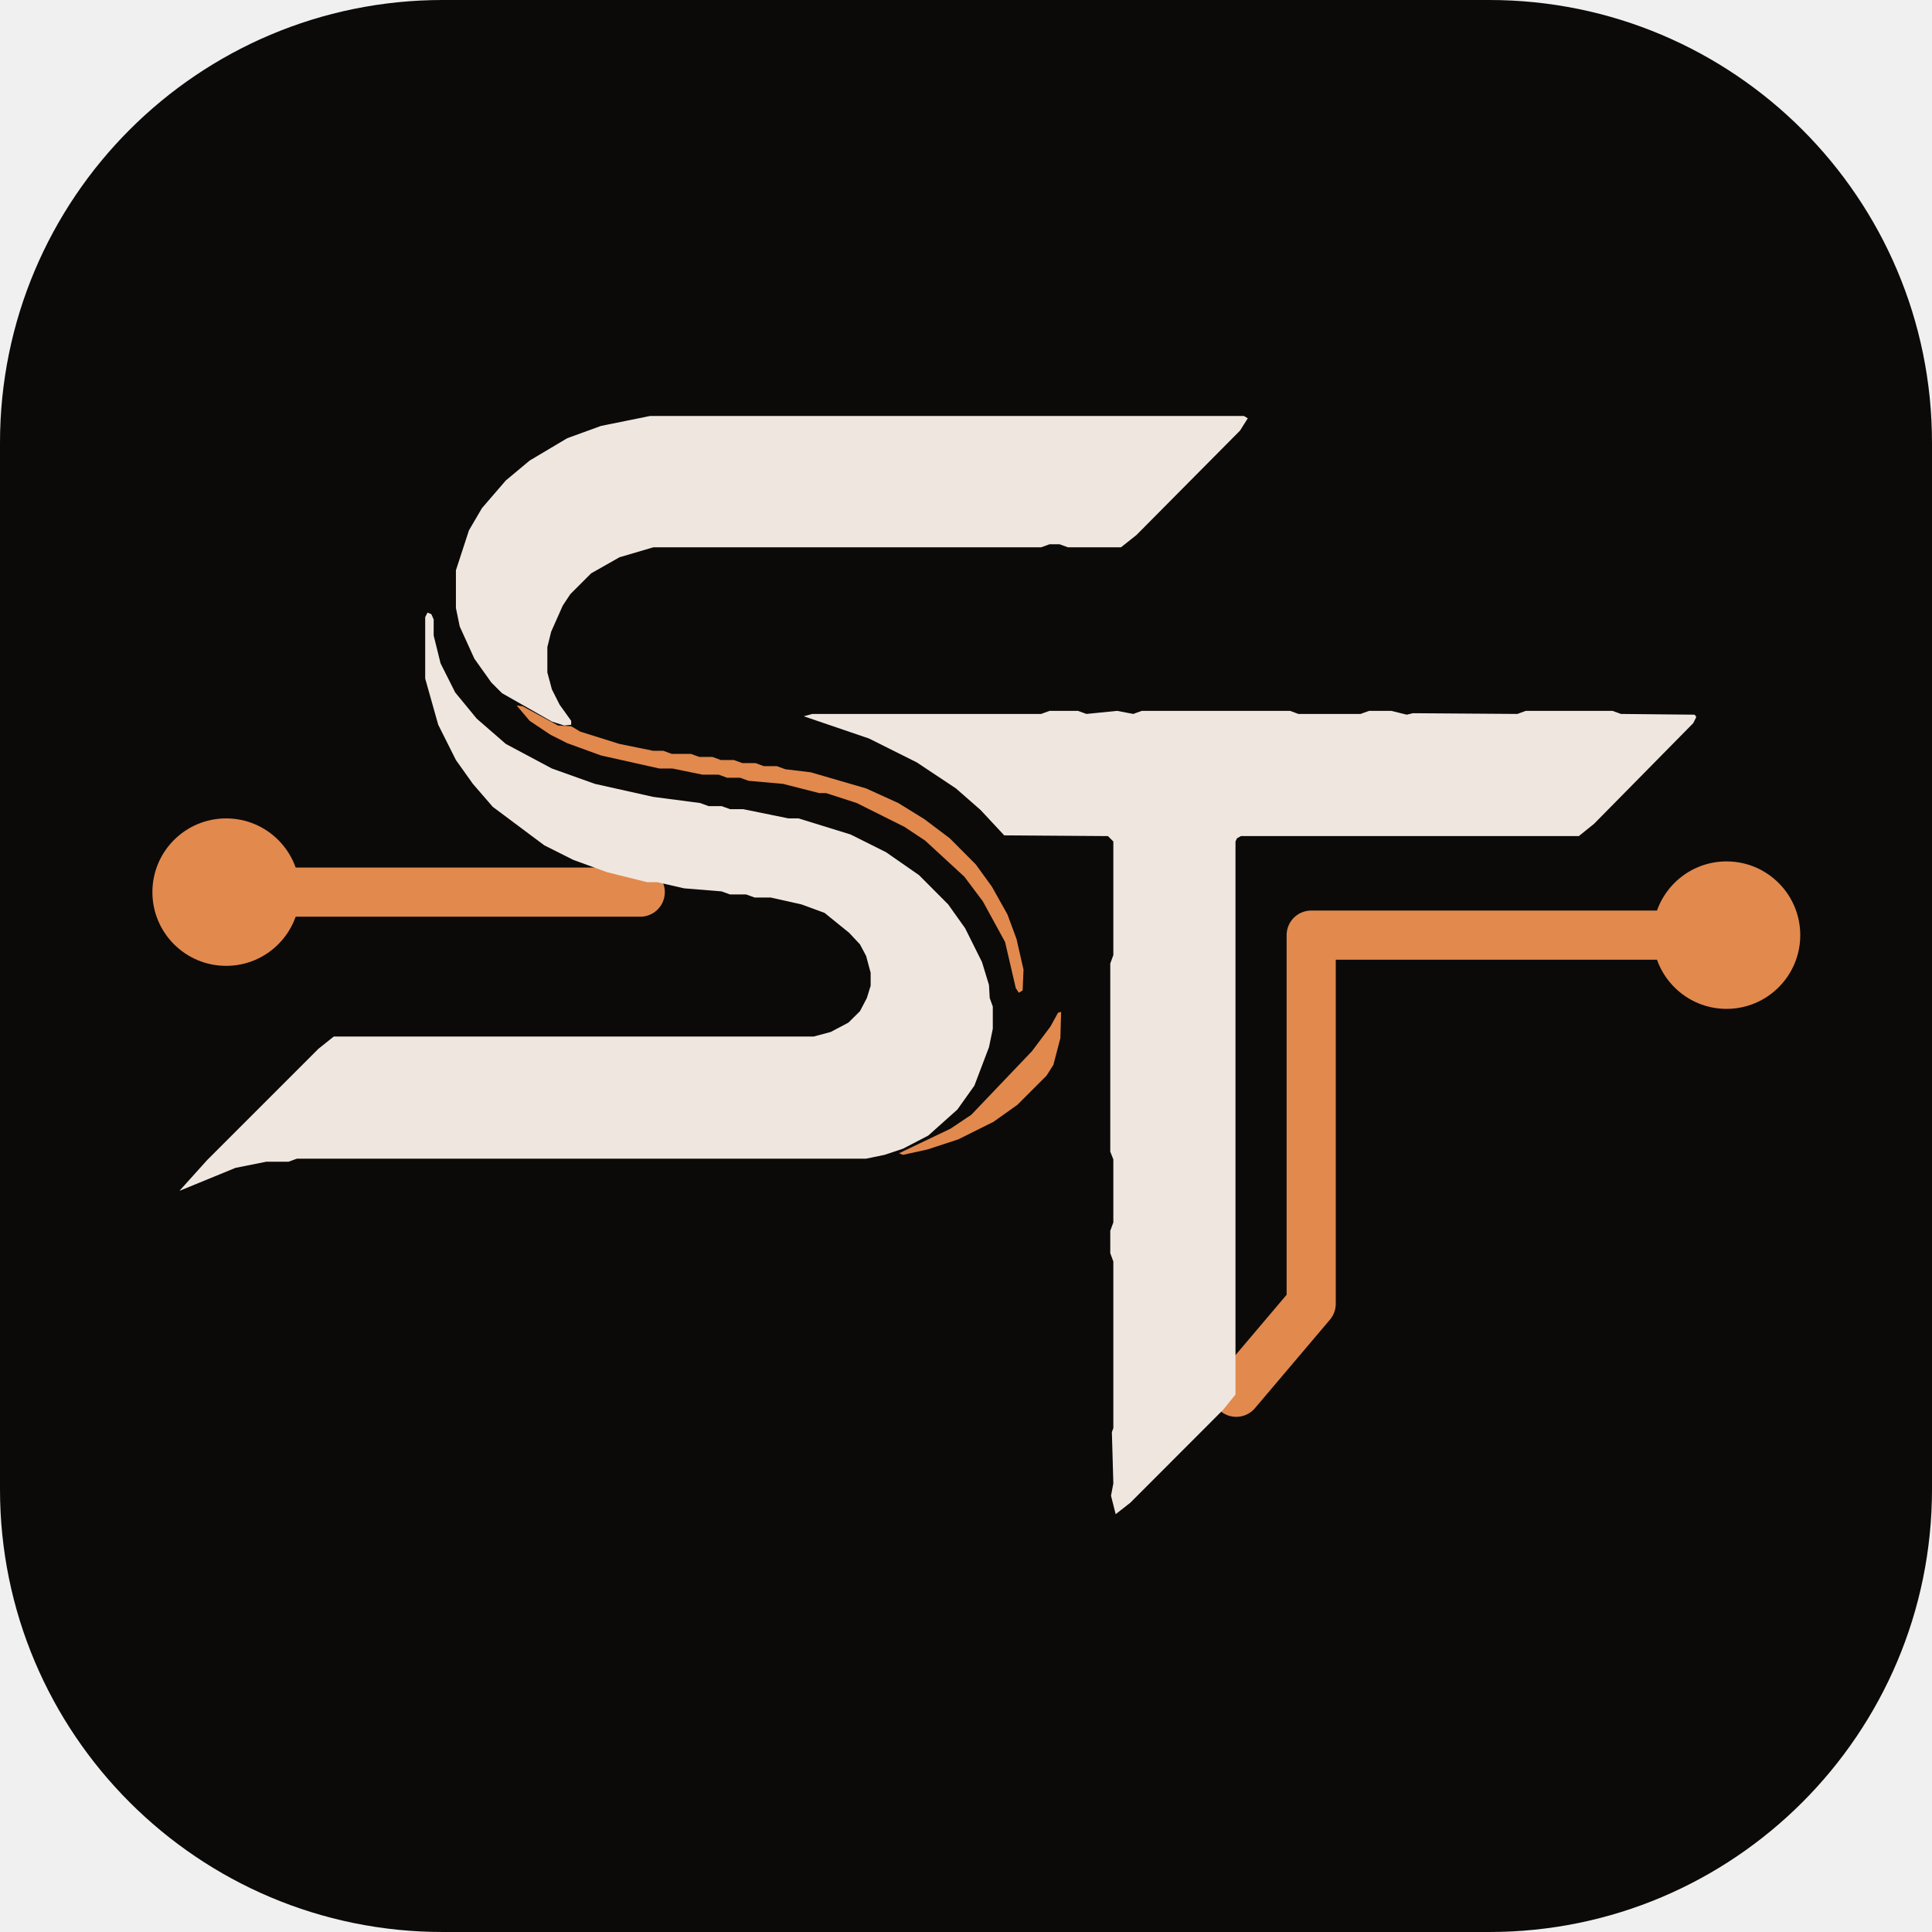
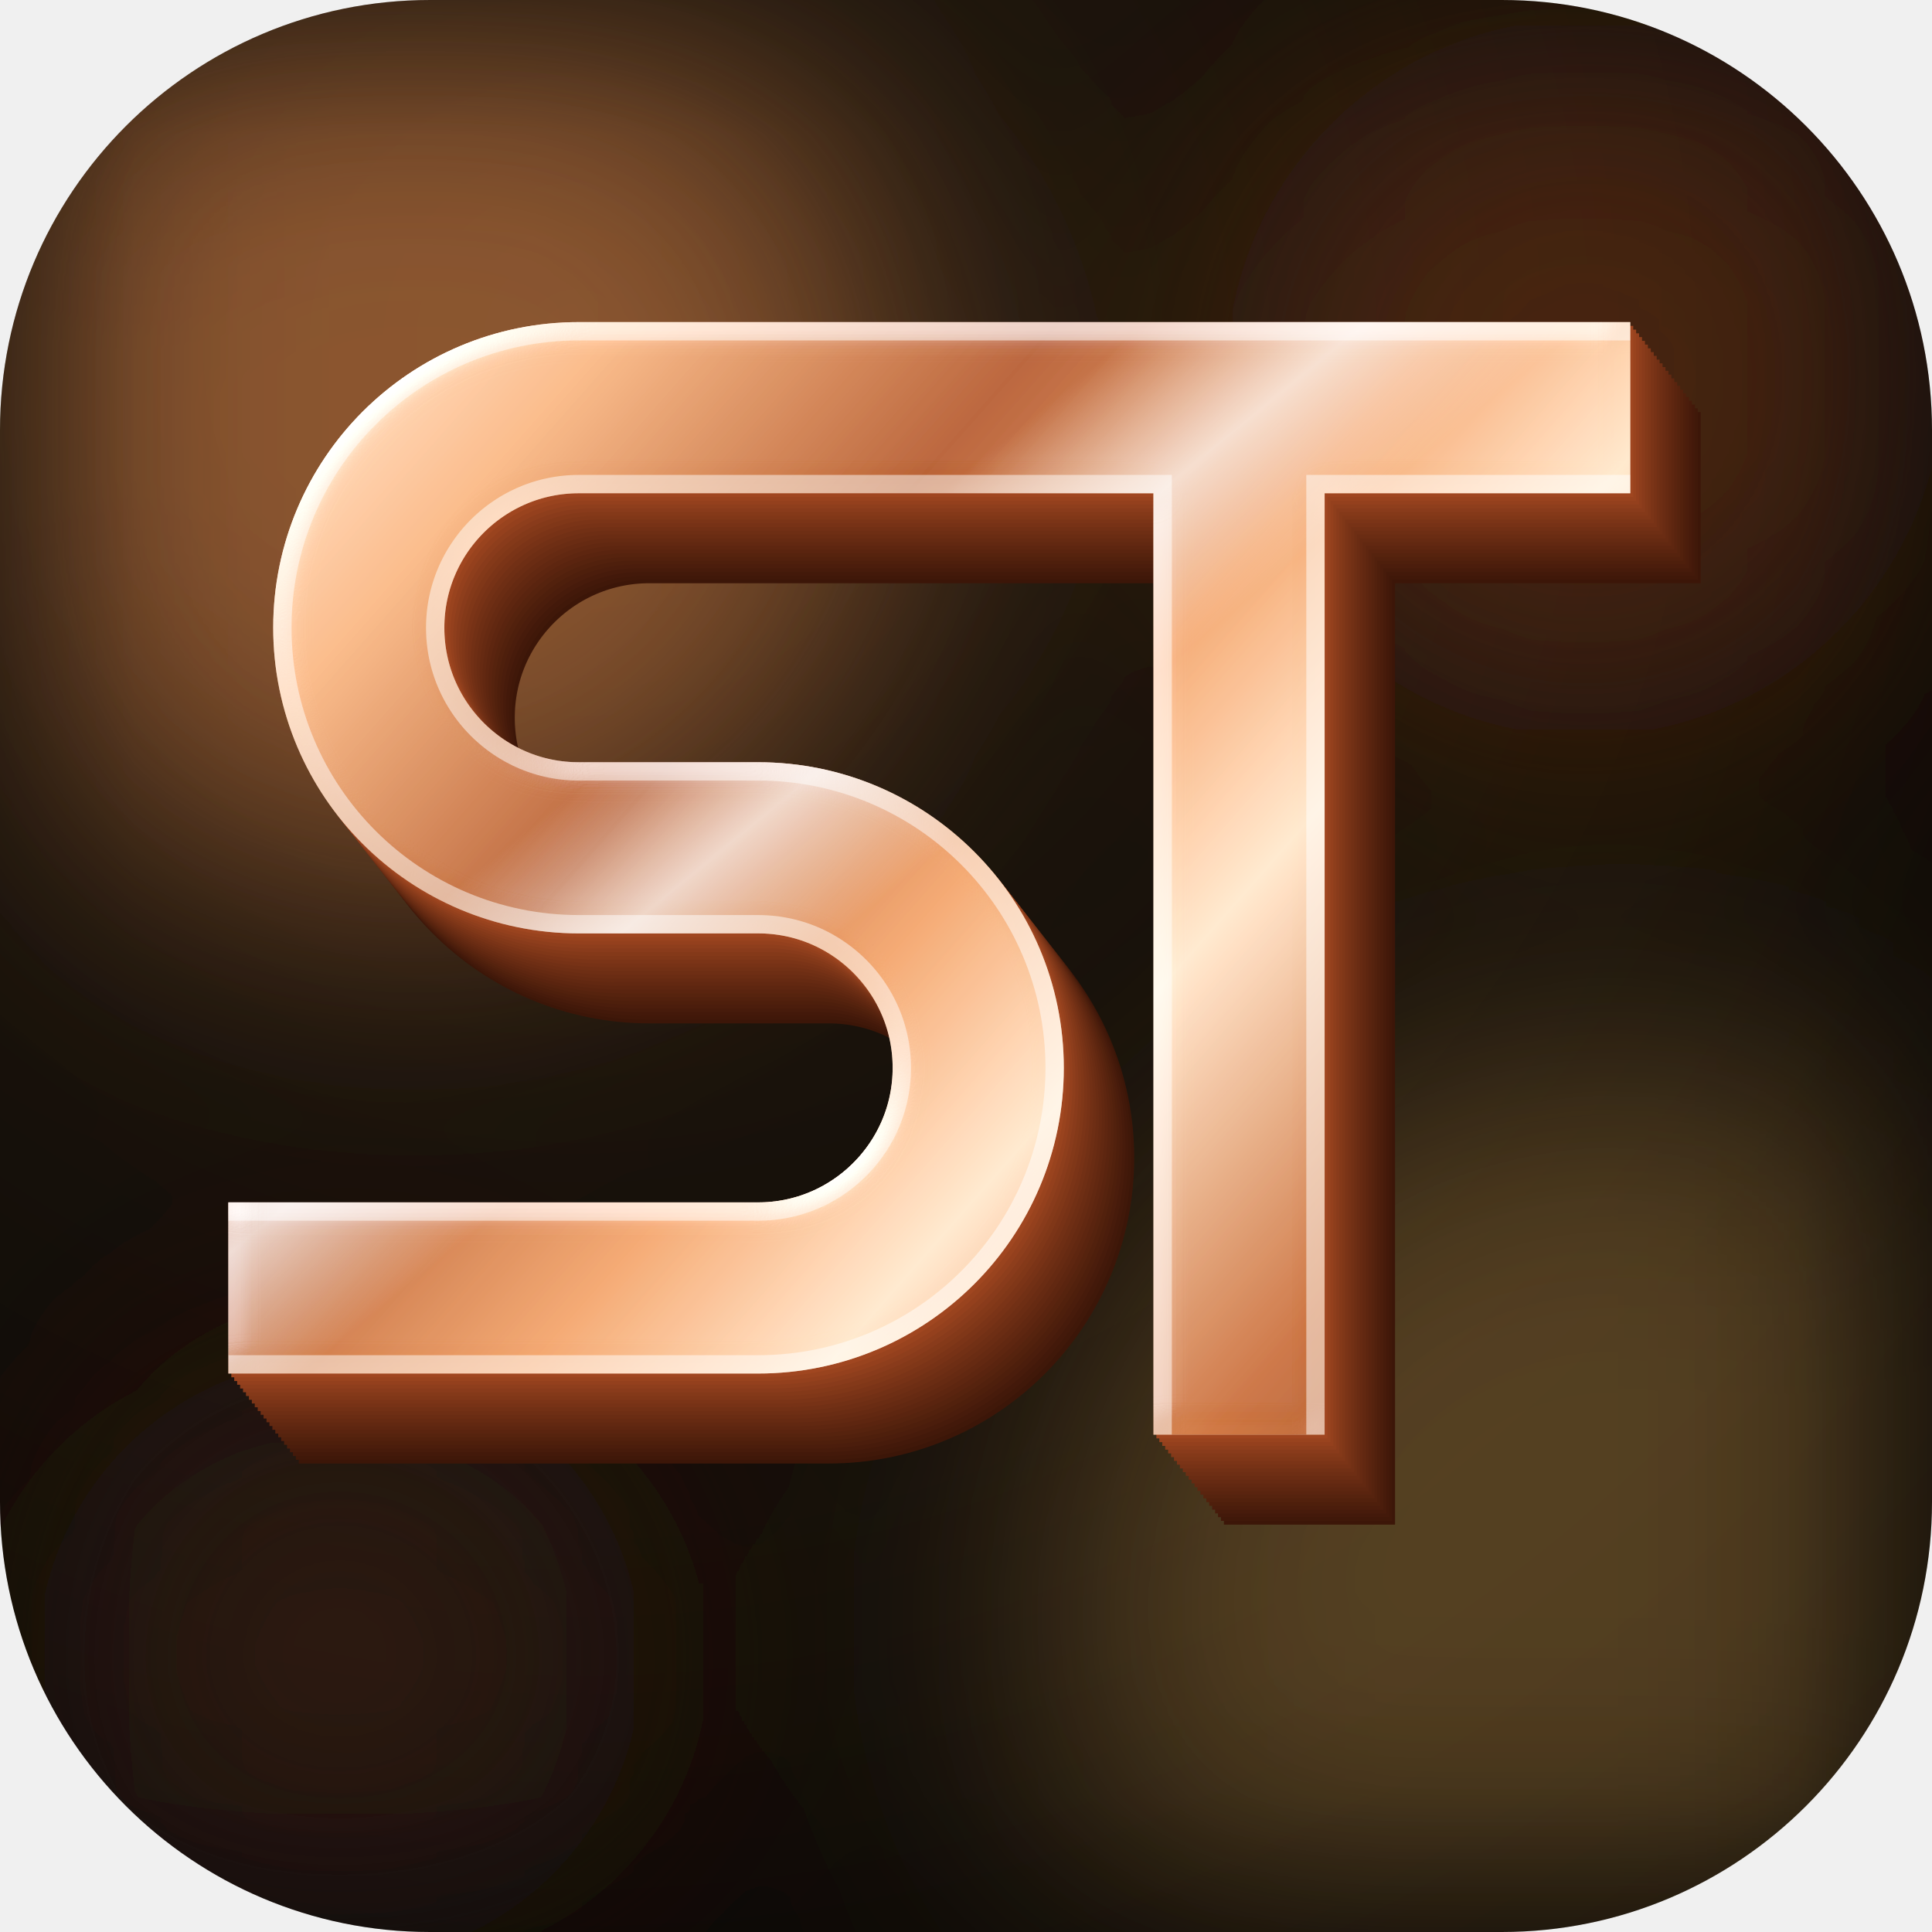
- <svg xmlns="http://www.w3.org/2000/svg" viewBox="0 0 48 48">
-   <style>
-     @media (prefers-color-scheme: light) {
-       .bg { fill: #f6f2ec } .ink { fill: #1b1a19 } .cu { fill: #b4582a } .cu-s { stroke: #b4582a }
-     }
-   </style>
-   <rect class="bg" width="48" height="48" rx="11" fill="#0b0a09" />
-   <g transform="translate(4 9.8) scale(0.3053)">
-     <path class="cu-s" d="M5.3 40.5H39M127.4 44H93.6V74L87.5 81.2" fill="none" stroke="#e2894e" stroke-width="4" stroke-linecap="round" stroke-linejoin="round" />
-     <g class="cu" fill="#e2894e">
-       <circle cx="5.3" cy="40.5" r="6" />
-       <circle cx="127.4" cy="44" r="6" />
-       <path d="M73.25 50.25L73 50.31L72.38 51.44L70.88 53.44L65.94 58.62L64.25 59.75L60.06 61.75L60.38 61.88L62.38 61.44L64.88 60.62L67.75 59.19L69.69 57.81L72.06 55.44L72.62 54.56L73.19 52.38ZM28.94 25.31L30 26.56L31.69 27.69L33.06 28.38L35.81 29.38L40.56 30.44L41.62 30.44L44.06 30.94L45.38 30.94L46.06 31.19L47.12 31.19L47.81 31.44L50.62 31.69L53.56 32.44L54.12 32.44L56.62 33.25L60.5 35.19L62.19 36.31L65.38 39.25L66.88 41.25L68.69 44.56L69.56 48.31L69.81 48.69L70.12 48.5L70.19 46.81L69.62 44.31L68.88 42.31L67.62 40.06L66.31 38.25L64.19 36.12L62.12 34.56L60 33.25L57.38 32.06L52.88 30.75L50.81 30.5L50.12 30.25L49.06 30.25L48.38 30L47.31 30L46.62 29.75L45.56 29.75L44.88 29.5L43.81 29.5L43.12 29.25L41.56 29.25L40.88 29L40.06 29L37.31 28.44L34.12 27.44L33.38 27L32.31 26.94L29.44 25.38Z" />
+ <svg xmlns="http://www.w3.org/2000/svg" viewBox="0 0 512 512">
+   <style>.l{display:none}@media (prefers-color-scheme: light){.d{display:none}.l{display:inline}}</style>
+   <g class="d">
+     <defs>
+       <path id="pd" d="M84 356H214A54 54 0 0 0 214 248H170A54 54 0 0 1 170 140H428M332 140V392" fill="none" />
+       <radialGradient id="based" cx="30%" cy="18%" r="115%">
+         <stop offset="0" stop-color="#22190f" />
+         <stop offset="1" stop-color="#050403" />
+       </radialGradient>
+       <filter id="softd" filterUnits="userSpaceOnUse" x="0" y="0" width="512" height="512">
+         <feGaussianBlur stdDeviation="38" />
+       </filter>
+       <g id="bdd">
+         <rect width="512" height="512" fill="url(#based)" />
+         <g filter="url(#softd)">
+           <circle cx="110" cy="110" r="125" fill="#e2894e" opacity="0.55" />
+           <circle cx="430" cy="430" r="150" fill="#e8b058" opacity="0.32" />
+           <circle cx="420" cy="100" r="95" fill="#7a3416" opacity=".5" />
+           <circle cx="90" cy="440" r="80" fill="#3a2014" opacity=".6" />
+         </g>
+       </g>
+       <filter id="refd" filterUnits="userSpaceOnUse" x="0" y="0" width="512" height="512">
+         <feTurbulence type="fractalNoise" baseFrequency=".006" numOctaves="2" seed="7" result="n" />
+         <feDisplacementMap in="SourceGraphic" in2="n" scale="70" xChannelSelector="R" yChannelSelector="G" result="d" />
+         <feGaussianBlur in="d" stdDeviation="5" />
+         <feComponentTransfer>
+           <feFuncR type="linear" slope="1.12" />
+           <feFuncG type="linear" slope="1.12" />
+           <feFuncB type="linear" slope="1.12" />
+         </feComponentTransfer>
+       </filter>
+       <linearGradient id="faced" gradientUnits="userSpaceOnUse" x1="90" y1="110" x2="430" y2="410">
+         <stop offset="0" stop-color="#fff4e8" />
+         <stop offset="0.16" stop-color="#f7b886" />
+         <stop offset="0.34" stop-color="#b45a28" />
+         <stop offset="0.5" stop-color="#f0a46c" />
+         <stop offset="0.62" stop-color="#ffe6cc" />
+         <stop offset="0.8" stop-color="#c86e38" />
+         <stop offset="1" stop-color="#7e3412" />
+       </linearGradient>
+       <linearGradient id="sheend" gradientUnits="userSpaceOnUse" x1="150" y1="110" x2="330" y2="330">
+         <stop offset=".38" stop-color="#fff" stop-opacity="0" />
+         <stop offset=".5" stop-color="#fff" stop-opacity=".7" />
+         <stop offset=".62" stop-color="#fff" stop-opacity="0" />
+       </linearGradient>
+       <linearGradient id="rimGd" gradientUnits="userSpaceOnUse" x1="40" y1="40" x2="472" y2="472">
+         <stop offset="0" stop-color="#fff" stop-opacity=".95" />
+         <stop offset=".3" stop-color="#fff" stop-opacity=".15" />
+         <stop offset=".7" stop-color="#fff" stop-opacity=".08" />
+         <stop offset="1" stop-color="#fff" stop-opacity=".7" />
+       </linearGradient>
+       <linearGradient id="topGd" x1="0" y1="0" x2="0" y2="1">
+         <stop offset="0" stop-color="#fff" stop-opacity="0.22" />
+         <stop offset=".45" stop-color="#fff" stop-opacity="0" />
+       </linearGradient>
+       <mask id="mLd" maskUnits="userSpaceOnUse" x="0" y="0" width="512" height="512">
+         <use href="#pd" stroke-width="42" stroke="#fff" />
+       </mask>
+       <mask id="mRimd" maskUnits="userSpaceOnUse" x="0" y="0" width="512" height="512">
+         <use href="#pd" stroke-width="42" stroke="#fff" />
+         <use href="#pd" stroke-width="33" stroke="#000" />
+       </mask>
+       <clipPath id="slabd">
+         <rect x="38" y="38" width="436" height="436" rx="94" />
+       </clipPath>
+       <clipPath id="tiled">
+         <rect width="512" height="512" rx="114" />
+       </clipPath>
+       <filter id="bevd" filterUnits="userSpaceOnUse" x="0" y="0" width="512" height="512">
+         <feGaussianBlur in="SourceAlpha" stdDeviation="3.2" result="b" />
+         <feSpecularLighting in="b" surfaceScale="6" specularConstant="1.25" specularExponent="38" lighting-color="#fff6ea" result="s">
+           <feDistantLight azimuth="230" elevation="40" />
+         </feSpecularLighting>
+         <feComposite in="s" in2="SourceAlpha" operator="in" result="s1" />
+         <feSpecularLighting in="b" surfaceScale="6" specularConstant=".6" specularExponent="18" lighting-color="rgb(232,140,80)" result="r">
+           <feDistantLight azimuth="50" elevation="30" />
+         </feSpecularLighting>
+         <feComposite in="r" in2="SourceAlpha" operator="in" result="r1" />
+         <feComposite in="SourceGraphic" in2="s1" operator="arithmetic" k2="1" k3=".85" result="lit" />
+         <feComposite in="lit" in2="r1" operator="arithmetic" k2="1" k3=".35" />
+       </filter>
+       <filter id="specd" filterUnits="userSpaceOnUse" x="0" y="0" width="512" height="512">
+         <feGaussianBlur in="SourceAlpha" stdDeviation="4" result="b" />
+         <feSpecularLighting in="b" surfaceScale="7" specularConstant="1.4" specularExponent="45" lighting-color="#fff" result="s">
+           <feDistantLight azimuth="230" elevation="38" />
+         </feSpecularLighting>
+         <feComposite in="s" in2="SourceAlpha" operator="in" />
+       </filter>
+       <filter id="shd" filterUnits="userSpaceOnUse" x="0" y="0" width="512" height="512">
+         <feGaussianBlur in="SourceAlpha" stdDeviation="18" />
+         <feOffset dx="14" dy="28" />
+         <feComponentTransfer>
+           <feFuncA type="linear" slope="0.75" />
+         </feComponentTransfer>
+       </filter>
+       <filter id="slabShd" filterUnits="userSpaceOnUse" x="0" y="0" width="512" height="512">
+         <feGaussianBlur in="SourceAlpha" stdDeviation="14" />
+         <feOffset dy="12" />
+         <feComponentTransfer>
+           <feFuncA type="linear" slope="0.55" />
+         </feComponentTransfer>
+       </filter>
+     </defs>
+     <g clip-path="url(#tiled)">
+       <use href="#bdd" />
+       <g transform="translate(256 256) scale(1.08) translate(-265 -277)">
+         <g>
+           <use href="#pd" stroke-width="42" transform="translate(17.28 22.08)" stroke="rgb(60,22,8)" />
+           <use href="#pd" stroke-width="42" transform="translate(16.56 21.16)" stroke="rgb(64,24,9)" />
+           <use href="#pd" stroke-width="42" transform="translate(15.84 20.24)" stroke="rgb(67,25,10)" />
+           <use href="#pd" stroke-width="42" transform="translate(15.12 19.32)" stroke="rgb(71,27,11)" />
+           <use href="#pd" stroke-width="42" transform="translate(14.40 18.40)" stroke="rgb(75,29,12)" />
+           <use href="#pd" stroke-width="42" transform="translate(13.68 17.48)" stroke="rgb(78,31,12)" />
+           <use href="#pd" stroke-width="42" transform="translate(12.96 16.56)" stroke="rgb(82,33,13)" />
+           <use href="#pd" stroke-width="42" transform="translate(12.24 15.64)" stroke="rgb(86,35,14)" />
+           <use href="#pd" stroke-width="42" transform="translate(11.52 14.72)" stroke="rgb(90,36,15)" />
+           <use href="#pd" stroke-width="42" transform="translate(10.80 13.80)" stroke="rgb(94,38,16)" />
+           <use href="#pd" stroke-width="42" transform="translate(10.08 12.88)" stroke="rgb(98,40,17)" />
+           <use href="#pd" stroke-width="42" transform="translate(9.36 11.96)" stroke="rgb(102,42,18)" />
+           <use href="#pd" stroke-width="42" transform="translate(8.64 11.04)" stroke="rgb(106,44,19)" />
+           <use href="#pd" stroke-width="42" transform="translate(7.92 10.12)" stroke="rgb(110,46,20)" />
+           <use href="#pd" stroke-width="42" transform="translate(7.20 9.20)" stroke="rgb(114,48,21)" />
+           <use href="#pd" stroke-width="42" transform="translate(6.48 8.28)" stroke="rgb(119,50,22)" />
+           <use href="#pd" stroke-width="42" transform="translate(5.76 7.36)" stroke="rgb(123,52,23)" />
+           <use href="#pd" stroke-width="42" transform="translate(5.04 6.44)" stroke="rgb(128,55,24)" />
+           <use href="#pd" stroke-width="42" transform="translate(4.32 5.52)" stroke="rgb(132,57,25)" />
+           <use href="#pd" stroke-width="42" transform="translate(3.60 4.60)" stroke="rgb(137,59,27)" />
+           <use href="#pd" stroke-width="42" transform="translate(2.88 3.68)" stroke="rgb(142,62,28)" />
+           <use href="#pd" stroke-width="42" transform="translate(2.16 2.76)" stroke="rgb(148,64,29)" />
+           <use href="#pd" stroke-width="42" transform="translate(1.44 1.84)" stroke="rgb(153,67,30)" />
+           <use href="#pd" stroke-width="42" transform="translate(0.72 0.92)" stroke="rgb(160,70,32)" />
+         </g>
+         <g filter="url(#bevd)">
+           <use href="#pd" stroke-width="42" stroke="url(#faced)" />
+         </g>
+         <rect width="512" height="512" fill="url(#sheend)" mask="url(#mLd)" style="mix-blend-mode:screen" />
+         <rect width="512" height="512" fill="#fff" opacity=".5" mask="url(#mRimd)" />
+         <g opacity=".8">
+           <use href="#pd" stroke-width="42" stroke="#fff" filter="url(#specd)" />
+         </g>
+       </g>
    </g>
-     <path class="ink" fill="#efe7df" d="M124.81 26.06L118.81 26L118.12 25.75L111.06 25.75L110.38 26L101.88 25.94L101.38 26.06L100.12 25.75L98.31 25.75L97.62 26L92.56 26L91.88 25.75L79.81 25.75L79.12 26L77.81 25.75L75.31 26L74.62 25.75L72.31 25.75L71.62 26L53 26L52.31 26.19L57.62 28L61.5 29.94L64.69 32.06L66.69 33.81L68.62 35.88L77.06 35.94L77.5 36.38L77.5 45.62L77.25 46.31L77.25 61.62L77.5 62.25L77.5 67.38L77.25 68.06L77.25 69.88L77.5 70.56L77.5 84.12L77.38 84.44L77.5 88.62L77.31 89.62L77.69 91.12L78.88 90.19L86.44 82.62L87.44 81.38L87.44 36.38L87.56 36.12L87.88 35.94L115.38 35.94L116.62 34.94L124.69 26.75L124.94 26.25ZM1.5 64.81L6.06 62.94L8.56 62.44L10.38 62.44L11.06 62.19L57.38 62.19L58.88 61.88L60.38 61.38L62.44 60.31L64.81 58.19L66.19 56.25L67.38 53.12L67.69 51.62L67.69 49.81L67.44 49.12L67.38 48.06L66.81 46.19L65.44 43.44L64.06 41.5L61.69 39.12L59 37.25L56.12 35.81L51.88 34.5L51.06 34.5L47.38 33.75L46.31 33.75L45.62 33.5L44.56 33.5L43.88 33.25L40.06 32.75L35.31 31.69L31.81 30.44L28.06 28.44L25.69 26.38L23.94 24.25L22.75 21.88L22.19 19.62L22.19 18.31L22 17.88L21.69 17.75L21.5 18.12L21.5 23.12L22.56 26.88L24 29.75L25.38 31.69L27 33.56L31.19 36.69L33.56 37.88L36.31 38.88L39.56 39.69L40.38 39.69L42.56 40.19L45.62 40.44L46.31 40.69L47.62 40.69L48.31 40.94L49.62 40.94L52.12 41.5L54 42.19L56 43.81L56.88 44.75L57.38 45.69L57.75 47.06L57.75 48.12L57.44 49.12L56.88 50.19L55.94 51.12L54.5 51.88L53.12 52.25L14.06 52.25L12.81 53.25L3.75 62.31ZM24.31 18.88L25.5 21.5L26.88 23.44L27.75 24.31L31.81 26.62L32.81 26.94L33.38 26.88L33.38 26.56L32.44 25.25L31.81 24L31.44 22.62L31.44 20.56L31.75 19.31L32.69 17.19L33.31 16.25L35 14.56L37.31 13.25L40.06 12.44L71.62 12.44L72.31 12.19L73.12 12.19L73.81 12.44L78.12 12.44L79.38 11.44L87.81 2.94L88.44 1.94L88.12 1.75L39.81 1.75L35.81 2.56L33.06 3.56L30 5.38L28.06 7L26.12 9.25L25.06 11.06L24 14.31L24 17.38Z" />
+   </g>
+   <g class="l">
+     <defs>
+       <path id="pl" d="M84 356H214A54 54 0 0 0 214 248H170A54 54 0 0 1 170 140H428M332 140V392" fill="none" />
+       <radialGradient id="basel" cx="30%" cy="18%" r="115%">
+         <stop offset="0" stop-color="#fbf6f0" />
+         <stop offset="1" stop-color="#e4d8cb" />
+       </radialGradient>
+       <filter id="softl" filterUnits="userSpaceOnUse" x="0" y="0" width="512" height="512">
+         <feGaussianBlur stdDeviation="38" />
+       </filter>
+       <g id="bdl">
+         <rect width="512" height="512" fill="url(#basel)" />
+         <g filter="url(#softl)">
+           <circle cx="110" cy="110" r="125" fill="#e2894e" opacity="0.45" />
+           <circle cx="430" cy="430" r="150" fill="#e8b058" opacity="0.4" />
+           <circle cx="420" cy="100" r="95" fill="#f3c9a8" opacity=".5" />
+           <circle cx="90" cy="440" r="80" fill="#ffffff" opacity=".6" />
+         </g>
+       </g>
+       <filter id="refl" filterUnits="userSpaceOnUse" x="0" y="0" width="512" height="512">
+         <feTurbulence type="fractalNoise" baseFrequency=".006" numOctaves="2" seed="7" result="n" />
+         <feDisplacementMap in="SourceGraphic" in2="n" scale="70" xChannelSelector="R" yChannelSelector="G" result="d" />
+         <feGaussianBlur in="d" stdDeviation="5" />
+         <feComponentTransfer>
+           <feFuncR type="linear" slope="1.12" />
+           <feFuncG type="linear" slope="1.12" />
+           <feFuncB type="linear" slope="1.12" />
+         </feComponentTransfer>
+       </filter>
+       <linearGradient id="facel" gradientUnits="userSpaceOnUse" x1="90" y1="110" x2="430" y2="410">
+         <stop offset="0" stop-color="#fff4e8" />
+         <stop offset="0.16" stop-color="#f7b886" />
+         <stop offset="0.34" stop-color="#b45a28" />
+         <stop offset="0.5" stop-color="#f0a46c" />
+         <stop offset="0.62" stop-color="#ffe6cc" />
+         <stop offset="0.8" stop-color="#c86e38" />
+         <stop offset="1" stop-color="#7e3412" />
+       </linearGradient>
+       <linearGradient id="sheenl" gradientUnits="userSpaceOnUse" x1="150" y1="110" x2="330" y2="330">
+         <stop offset=".38" stop-color="#fff" stop-opacity="0" />
+         <stop offset=".5" stop-color="#fff" stop-opacity=".7" />
+         <stop offset=".62" stop-color="#fff" stop-opacity="0" />
+       </linearGradient>
+       <linearGradient id="rimGl" gradientUnits="userSpaceOnUse" x1="40" y1="40" x2="472" y2="472">
+         <stop offset="0" stop-color="#fff" stop-opacity=".95" />
+         <stop offset=".3" stop-color="#fff" stop-opacity=".15" />
+         <stop offset=".7" stop-color="#fff" stop-opacity=".08" />
+         <stop offset="1" stop-color="#fff" stop-opacity=".7" />
+       </linearGradient>
+       <linearGradient id="topGl" x1="0" y1="0" x2="0" y2="1">
+         <stop offset="0" stop-color="#fff" stop-opacity="0.55" />
+         <stop offset=".45" stop-color="#fff" stop-opacity="0" />
+       </linearGradient>
+       <mask id="mLl" maskUnits="userSpaceOnUse" x="0" y="0" width="512" height="512">
+         <use href="#pl" stroke-width="42" stroke="#fff" />
+       </mask>
+       <mask id="mRiml" maskUnits="userSpaceOnUse" x="0" y="0" width="512" height="512">
+         <use href="#pl" stroke-width="42" stroke="#fff" />
+         <use href="#pl" stroke-width="33" stroke="#000" />
+       </mask>
+       <clipPath id="slabl">
+         <rect x="38" y="38" width="436" height="436" rx="94" />
+       </clipPath>
+       <clipPath id="tilel">
+         <rect width="512" height="512" rx="114" />
+       </clipPath>
+       <filter id="bevl" filterUnits="userSpaceOnUse" x="0" y="0" width="512" height="512">
+         <feGaussianBlur in="SourceAlpha" stdDeviation="3.2" result="b" />
+         <feSpecularLighting in="b" surfaceScale="6" specularConstant="1.25" specularExponent="38" lighting-color="#fff6ea" result="s">
+           <feDistantLight azimuth="230" elevation="40" />
+         </feSpecularLighting>
+         <feComposite in="s" in2="SourceAlpha" operator="in" result="s1" />
+         <feSpecularLighting in="b" surfaceScale="6" specularConstant=".6" specularExponent="18" lighting-color="rgb(232,140,80)" result="r">
+           <feDistantLight azimuth="50" elevation="30" />
+         </feSpecularLighting>
+         <feComposite in="r" in2="SourceAlpha" operator="in" result="r1" />
+         <feComposite in="SourceGraphic" in2="s1" operator="arithmetic" k2="1" k3=".85" result="lit" />
+         <feComposite in="lit" in2="r1" operator="arithmetic" k2="1" k3=".35" />
+       </filter>
+       <filter id="specl" filterUnits="userSpaceOnUse" x="0" y="0" width="512" height="512">
+         <feGaussianBlur in="SourceAlpha" stdDeviation="4" result="b" />
+         <feSpecularLighting in="b" surfaceScale="7" specularConstant="1.4" specularExponent="45" lighting-color="#fff" result="s">
+           <feDistantLight azimuth="230" elevation="38" />
+         </feSpecularLighting>
+         <feComposite in="s" in2="SourceAlpha" operator="in" />
+       </filter>
+       <filter id="shl" filterUnits="userSpaceOnUse" x="0" y="0" width="512" height="512">
+         <feGaussianBlur in="SourceAlpha" stdDeviation="18" />
+         <feOffset dx="14" dy="28" />
+         <feComponentTransfer>
+           <feFuncA type="linear" slope="0.3" />
+         </feComponentTransfer>
+       </filter>
+       <filter id="slabShl" filterUnits="userSpaceOnUse" x="0" y="0" width="512" height="512">
+         <feGaussianBlur in="SourceAlpha" stdDeviation="14" />
+         <feOffset dy="12" />
+         <feComponentTransfer>
+           <feFuncA type="linear" slope="0.18" />
+         </feComponentTransfer>
+       </filter>
+     </defs>
+     <g clip-path="url(#tilel)">
+       <use href="#bdl" />
+       <g transform="translate(256 256) scale(1.08) translate(-265 -277)">
+         <g>
+           <use href="#pl" stroke-width="42" transform="translate(17.28 22.08)" stroke="rgb(60,22,8)" />
+           <use href="#pl" stroke-width="42" transform="translate(16.56 21.16)" stroke="rgb(64,24,9)" />
+           <use href="#pl" stroke-width="42" transform="translate(15.84 20.24)" stroke="rgb(67,25,10)" />
+           <use href="#pl" stroke-width="42" transform="translate(15.12 19.32)" stroke="rgb(71,27,11)" />
+           <use href="#pl" stroke-width="42" transform="translate(14.40 18.40)" stroke="rgb(75,29,12)" />
+           <use href="#pl" stroke-width="42" transform="translate(13.68 17.48)" stroke="rgb(78,31,12)" />
+           <use href="#pl" stroke-width="42" transform="translate(12.96 16.56)" stroke="rgb(82,33,13)" />
+           <use href="#pl" stroke-width="42" transform="translate(12.24 15.64)" stroke="rgb(86,35,14)" />
+           <use href="#pl" stroke-width="42" transform="translate(11.52 14.72)" stroke="rgb(90,36,15)" />
+           <use href="#pl" stroke-width="42" transform="translate(10.80 13.80)" stroke="rgb(94,38,16)" />
+           <use href="#pl" stroke-width="42" transform="translate(10.08 12.88)" stroke="rgb(98,40,17)" />
+           <use href="#pl" stroke-width="42" transform="translate(9.36 11.96)" stroke="rgb(102,42,18)" />
+           <use href="#pl" stroke-width="42" transform="translate(8.64 11.04)" stroke="rgb(106,44,19)" />
+           <use href="#pl" stroke-width="42" transform="translate(7.92 10.12)" stroke="rgb(110,46,20)" />
+           <use href="#pl" stroke-width="42" transform="translate(7.20 9.20)" stroke="rgb(114,48,21)" />
+           <use href="#pl" stroke-width="42" transform="translate(6.48 8.28)" stroke="rgb(119,50,22)" />
+           <use href="#pl" stroke-width="42" transform="translate(5.76 7.36)" stroke="rgb(123,52,23)" />
+           <use href="#pl" stroke-width="42" transform="translate(5.04 6.44)" stroke="rgb(128,55,24)" />
+           <use href="#pl" stroke-width="42" transform="translate(4.32 5.52)" stroke="rgb(132,57,25)" />
+           <use href="#pl" stroke-width="42" transform="translate(3.60 4.60)" stroke="rgb(137,59,27)" />
+           <use href="#pl" stroke-width="42" transform="translate(2.88 3.68)" stroke="rgb(142,62,28)" />
+           <use href="#pl" stroke-width="42" transform="translate(2.16 2.76)" stroke="rgb(148,64,29)" />
+           <use href="#pl" stroke-width="42" transform="translate(1.44 1.84)" stroke="rgb(153,67,30)" />
+           <use href="#pl" stroke-width="42" transform="translate(0.72 0.92)" stroke="rgb(160,70,32)" />
+         </g>
+         <g filter="url(#bevl)">
+           <use href="#pl" stroke-width="42" stroke="url(#facel)" />
+         </g>
+         <rect width="512" height="512" fill="url(#sheenl)" mask="url(#mLl)" style="mix-blend-mode:screen" />
+         <rect width="512" height="512" fill="#fff" opacity=".5" mask="url(#mRiml)" />
+         <g opacity=".8">
+           <use href="#pl" stroke-width="42" stroke="#fff" filter="url(#specl)" />
+         </g>
+       </g>
+     </g>
  </g>
</svg>
